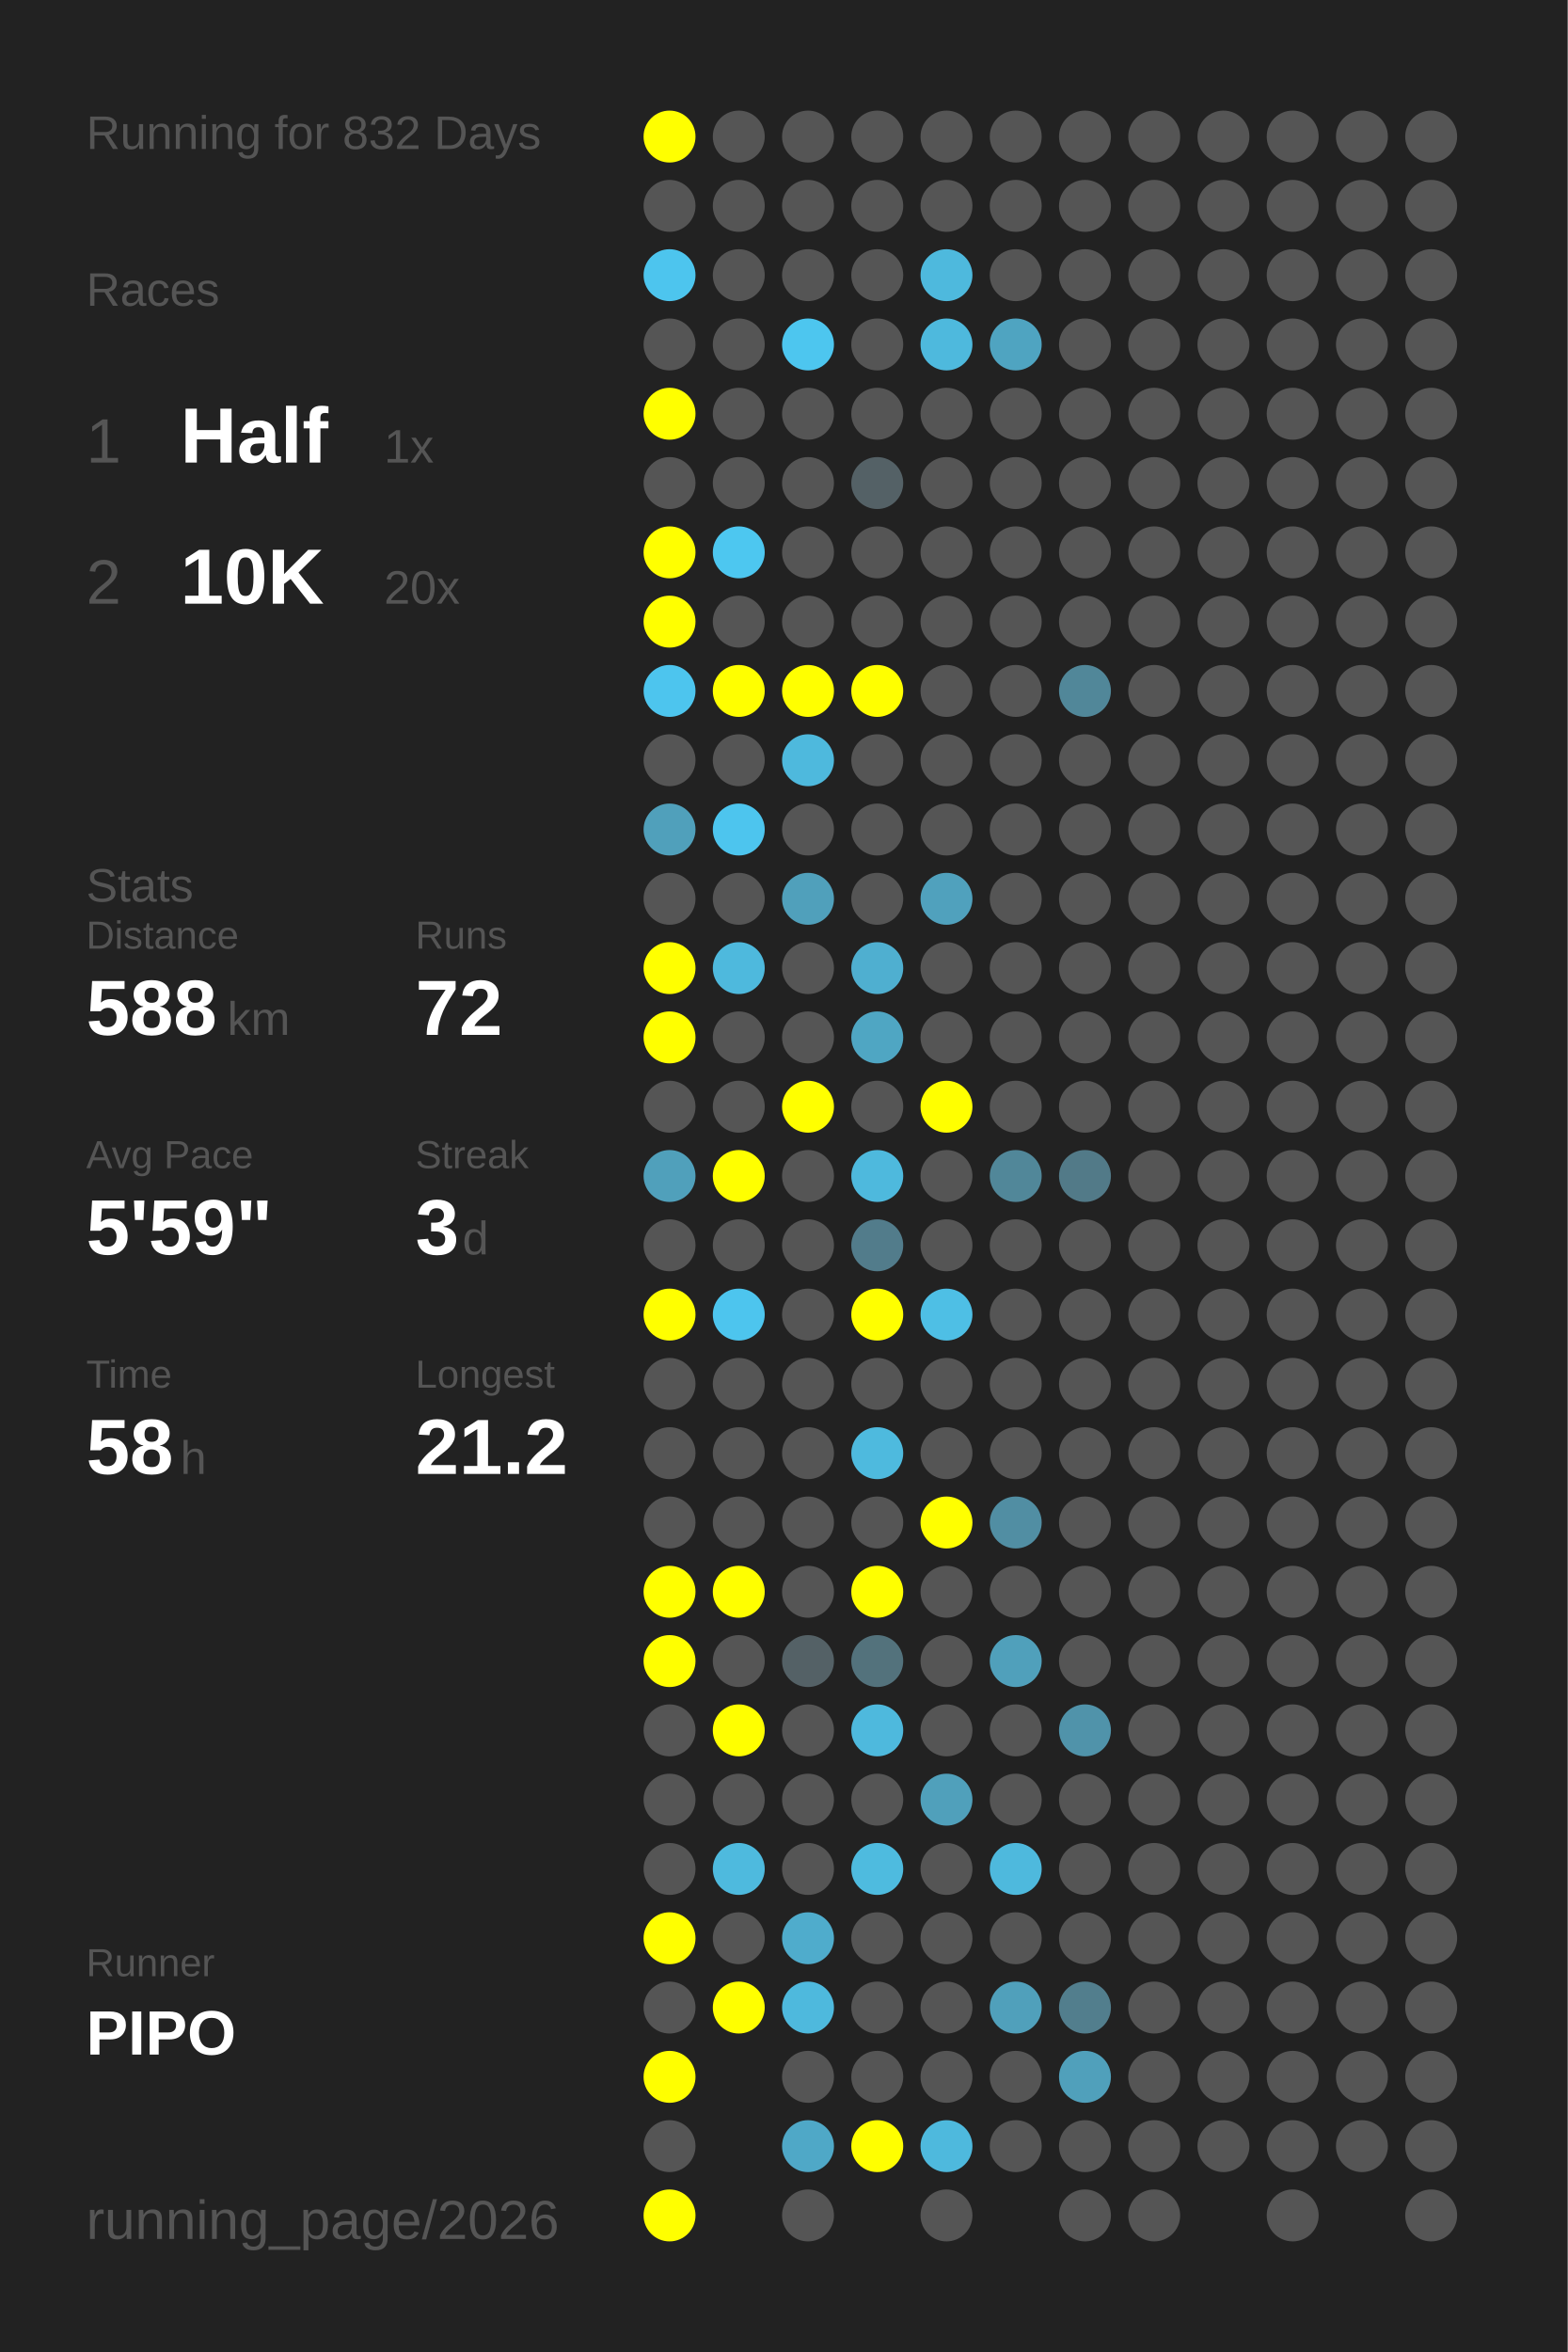
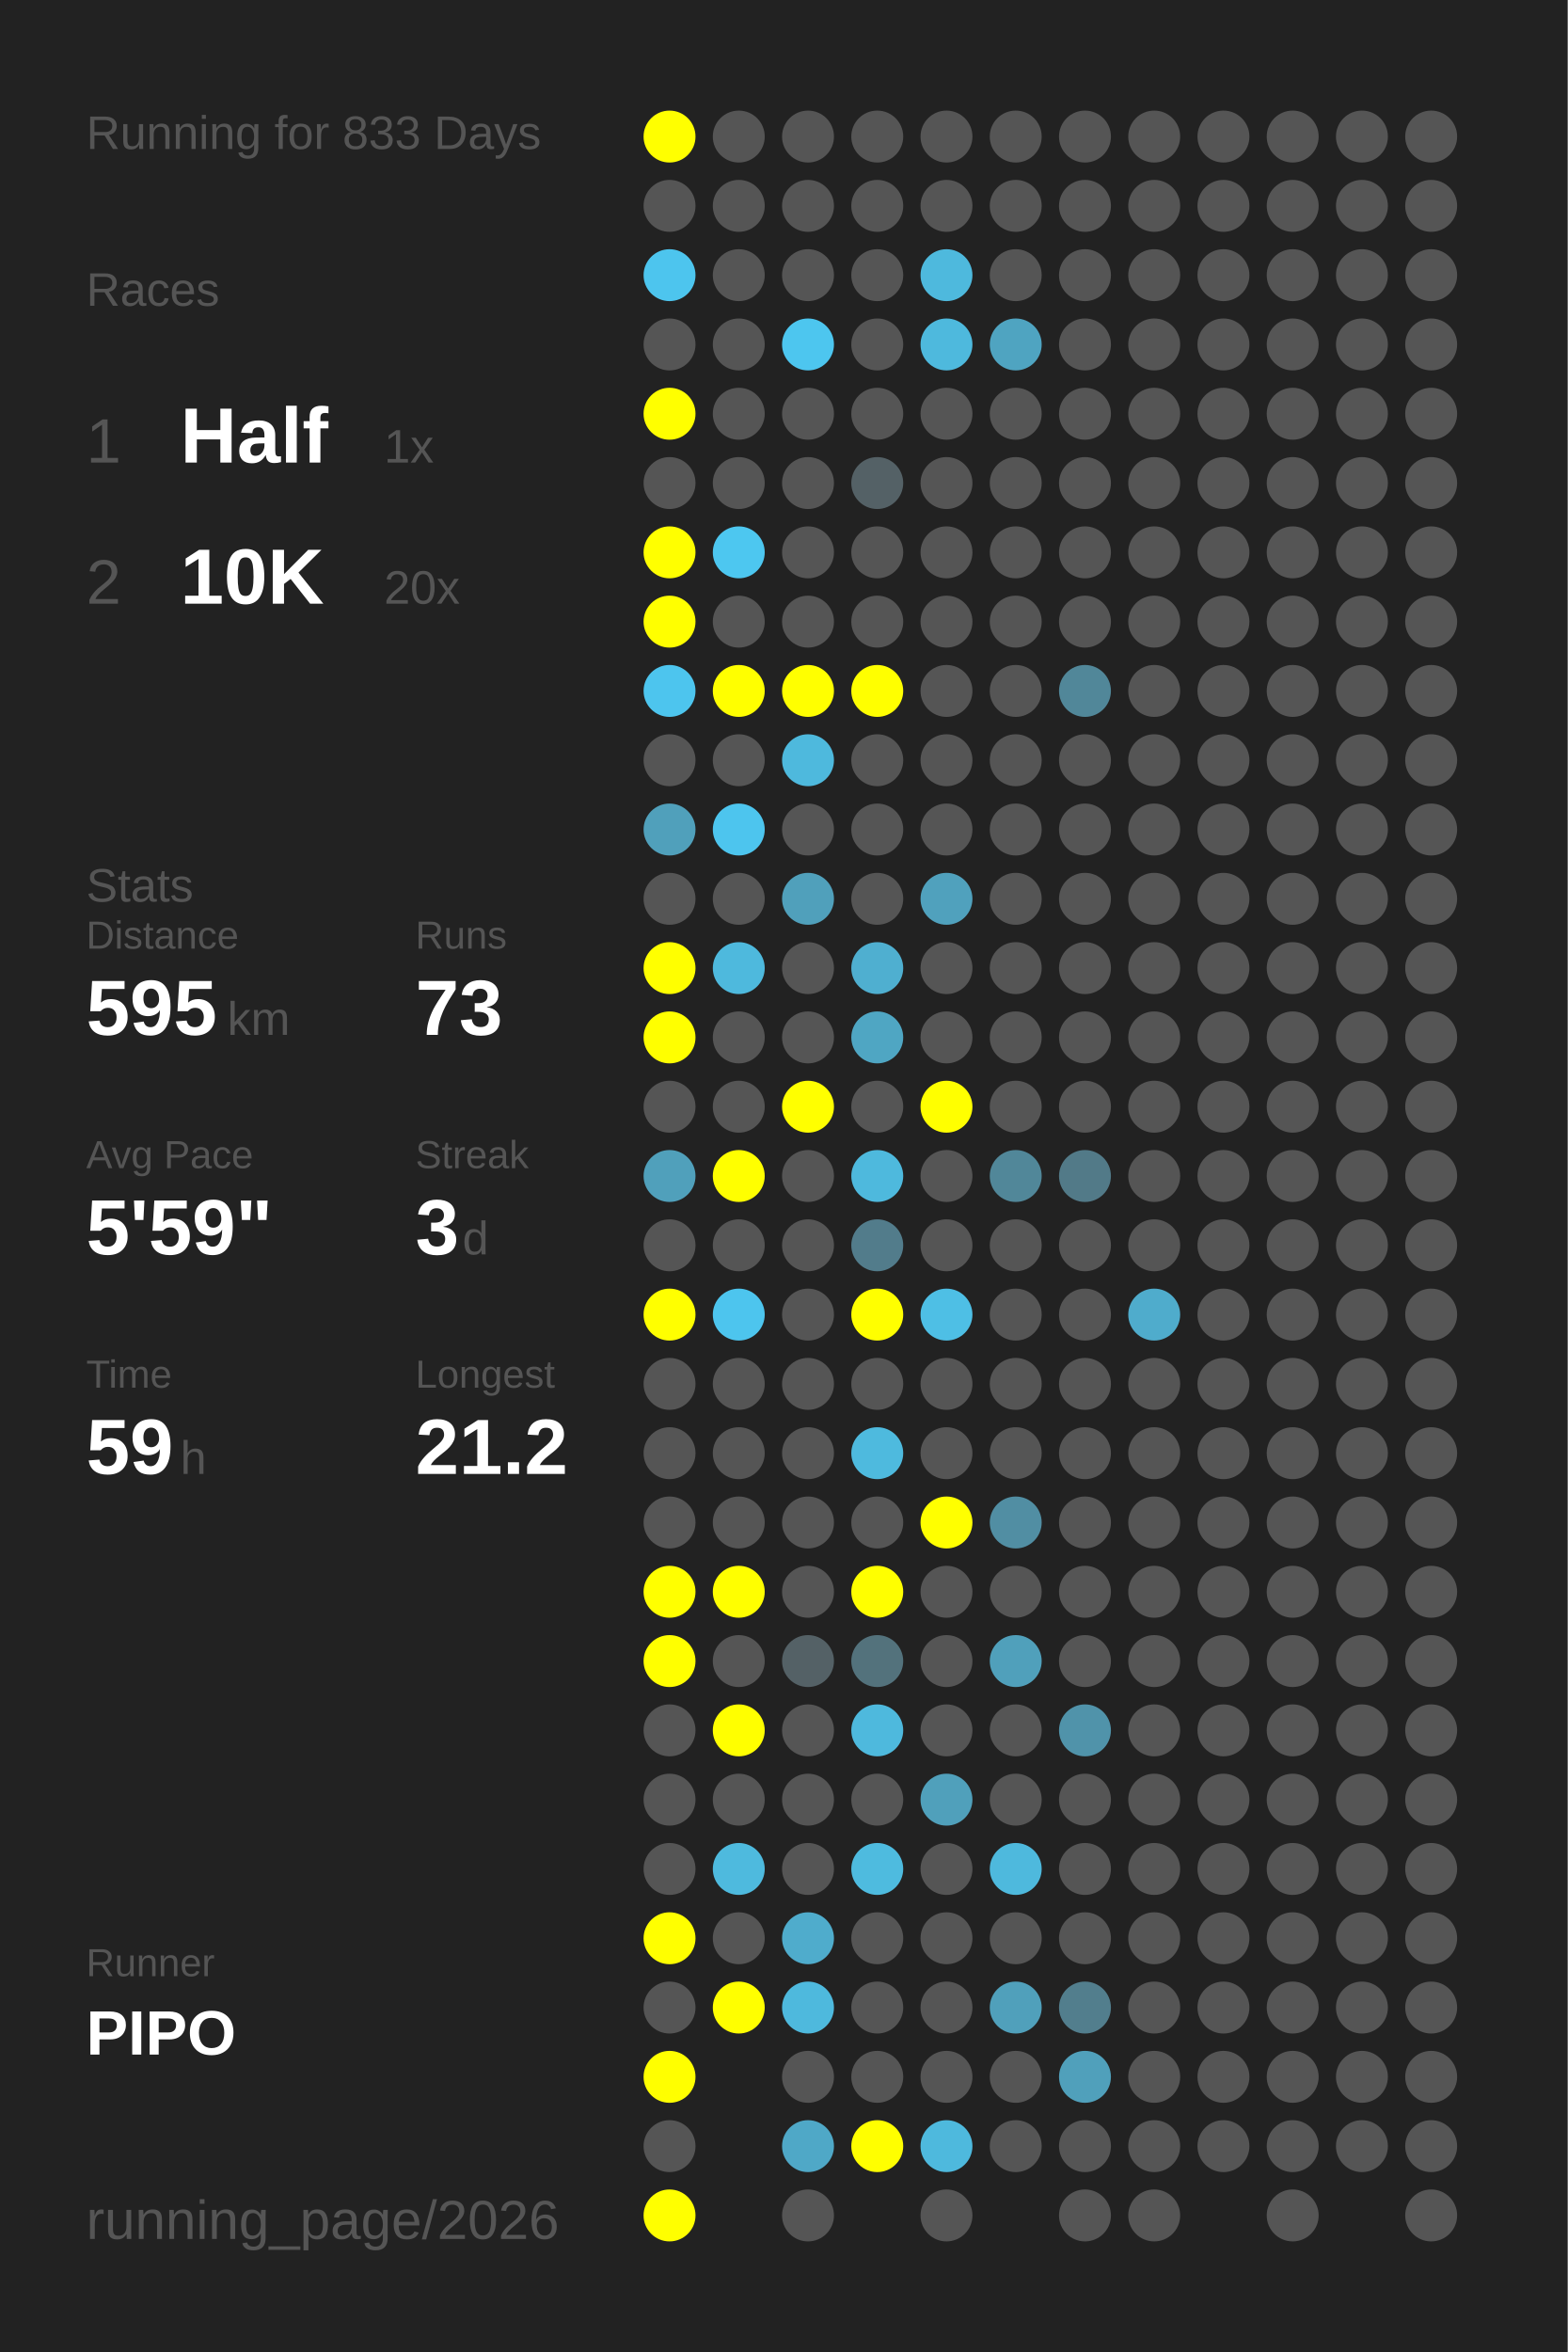
<svg xmlns="http://www.w3.org/2000/svg" baseProfile="full" height="300mm" version="1.1" viewBox="0,0,200,300" width="200mm">
  <defs />
  <rect fill="#222222" height="300" width="200" x="0" y="0" />
-   <text fill="#555555" style="font-size:6px; font-family:Arial;" x="11" y="19">Running for 832 Days</text>
+   <text fill="#555555" style="font-size:6px; font-family:Arial;" x="11" y="19">Running for 833 Days</text>
  <text fill="#555555" style="font-size:6px; font-family:Arial;" x="11" y="39">Races</text>
  <text fill="#555555" style="font-size:8px; font-family:Arial;" x="11" y="59">1</text>
  <text fill="#FFFFFF" style="font-size:10px; font-family:Arial; font-weight:bold;" x="23" y="59">Half</text>
  <text fill="#555555" style="font-size:6px; font-family:Arial;" x="49" y="59">1x</text>
  <text fill="#555555" style="font-size:8px; font-family:Arial;" x="11" y="77">2</text>
  <text fill="#FFFFFF" style="font-size:10px; font-family:Arial; font-weight:bold;" x="23" y="77">10K</text>
  <text fill="#555555" style="font-size:6px; font-family:Arial;" x="49" y="77">20x</text>
  <text fill="#555555" style="font-size:6px; font-family:Arial;" x="11" y="115">Stats</text>
  <text fill="#555555" style="font-size:5px; font-family:Arial;" x="11" y="121">Distance</text>
-   <text fill="#FFFFFF" style="font-size:10px; font-family:Arial; font-weight:bold;" x="11" y="132">588</text>
+   <text fill="#FFFFFF" style="font-size:10px; font-family:Arial; font-weight:bold;" x="11" y="132">595</text>
  <text fill="#555555" style="font-size:6px; font-family:Arial;" x="29" y="132">km</text>
  <text fill="#555555" style="font-size:5px; font-family:Arial;" x="53" y="121">Runs</text>
-   <text fill="#FFFFFF" style="font-size:10px; font-family:Arial; font-weight:bold;" x="53" y="132">72</text>
+   <text fill="#FFFFFF" style="font-size:10px; font-family:Arial; font-weight:bold;" x="53" y="132">73</text>
  <text fill="#555555" style="font-size:5px; font-family:Arial;" x="11" y="149">Avg Pace</text>
  <text fill="#FFFFFF" style="font-size:10px; font-family:Arial; font-weight:bold;" x="11" y="160">5'59"</text>
  <text fill="#555555" style="font-size:5px; font-family:Arial;" x="53" y="149">Streak</text>
  <text fill="#FFFFFF" style="font-size:10px; font-family:Arial; font-weight:bold;" x="53" y="160">3</text>
  <text fill="#555555" style="font-size:6px; font-family:Arial;" x="59" y="160">d</text>
  <text fill="#555555" style="font-size:5px; font-family:Arial;" x="11" y="177">Time</text>
-   <text fill="#FFFFFF" style="font-size:10px; font-family:Arial; font-weight:bold;" x="11" y="188">58</text>
+   <text fill="#FFFFFF" style="font-size:10px; font-family:Arial; font-weight:bold;" x="11" y="188">59</text>
  <text fill="#555555" style="font-size:6px; font-family:Arial;" x="23" y="188">h</text>
  <text fill="#555555" style="font-size:5px; font-family:Arial;" x="53" y="177">Longest</text>
  <text fill="#FFFFFF" style="font-size:10px; font-family:Arial; font-weight:bold;" x="53" y="188">21.2</text>
  <text fill="#555555" style="font-size:5px; font-family:Arial;" x="11" y="252.065">Runner</text>
  <text fill="#FFFFFF" style="font-size:8px; font-family:Arial; font-weight:bold;" x="11" y="262.065">PIPO</text>
  <text fill="#555555" style="font-size:7px; font-family:Arial;" x="11" y="285.581">running_page/2026</text>
  <circle cx="85.417" cy="17.419" fill="#FFFF00" r="3.312" />
  <circle cx="85.417" cy="26.258" fill="#555555" r="3.312" />
  <circle cx="85.417" cy="35.097" fill="#4dc5ee" r="3.312" />
  <circle cx="85.417" cy="43.935" fill="#555555" r="3.312" />
  <circle cx="85.417" cy="52.774" fill="#FFFF00" r="3.312" />
  <circle cx="85.417" cy="61.613" fill="#555555" r="3.312" />
  <circle cx="85.417" cy="70.452" fill="#FFFF00" r="3.312" />
  <circle cx="85.417" cy="79.29" fill="#FFFF00" r="3.312" />
  <circle cx="85.417" cy="88.129" fill="#4dc5ee" r="3.312" />
  <circle cx="85.417" cy="96.968" fill="#555555" r="3.312" />
  <circle cx="85.417" cy="105.806" fill="#50a0bb" r="3.312" />
  <circle cx="85.417" cy="114.645" fill="#555555" r="3.312" />
  <circle cx="85.417" cy="123.484" fill="#FFFF00" r="3.312" />
  <circle cx="85.417" cy="132.323" fill="#FFFF00" r="3.312" />
  <circle cx="85.417" cy="141.161" fill="#555555" r="3.312" />
  <circle cx="85.417" cy="150" fill="#50a0bb" r="3.312" />
  <circle cx="85.417" cy="158.839" fill="#555555" r="3.312" />
  <circle cx="85.417" cy="167.677" fill="#FFFF00" r="3.312" />
  <circle cx="85.417" cy="176.516" fill="#555555" r="3.312" />
  <circle cx="85.417" cy="185.355" fill="#555555" r="3.312" />
  <circle cx="85.417" cy="194.194" fill="#555555" r="3.312" />
  <circle cx="85.417" cy="203.032" fill="#FFFF00" r="3.312" />
  <circle cx="85.417" cy="211.871" fill="#FFFF00" r="3.312" />
  <circle cx="85.417" cy="220.71" fill="#555555" r="3.312" />
  <circle cx="85.417" cy="229.548" fill="#555555" r="3.312" />
  <circle cx="85.417" cy="238.387" fill="#555555" r="3.312" />
  <circle cx="85.417" cy="247.226" fill="#FFFF00" r="3.312" />
  <circle cx="85.417" cy="256.065" fill="#555555" r="3.312" />
  <circle cx="85.417" cy="264.903" fill="#FFFF00" r="3.312" />
  <circle cx="85.417" cy="273.742" fill="#555555" r="3.312" />
  <circle cx="85.417" cy="282.581" fill="#FFFF00" r="3.312" />
  <circle cx="94.25" cy="17.419" fill="#555555" r="3.312" />
  <circle cx="94.25" cy="26.258" fill="#555555" r="3.312" />
  <circle cx="94.25" cy="35.097" fill="#555555" r="3.312" />
  <circle cx="94.25" cy="43.935" fill="#555555" r="3.312" />
  <circle cx="94.25" cy="52.774" fill="#555555" r="3.312" />
  <circle cx="94.25" cy="61.613" fill="#555555" r="3.312" />
  <circle cx="94.25" cy="70.452" fill="#4dc7f0" r="3.312" />
  <circle cx="94.25" cy="79.29" fill="#555555" r="3.312" />
  <circle cx="94.25" cy="88.129" fill="#FFFF00" r="3.312" />
  <circle cx="94.25" cy="96.968" fill="#555555" r="3.312" />
  <circle cx="94.25" cy="105.806" fill="#4dc5ee" r="3.312" />
  <circle cx="94.25" cy="114.645" fill="#555555" r="3.312" />
  <circle cx="94.25" cy="123.484" fill="#4eb9dd" r="3.312" />
  <circle cx="94.25" cy="132.323" fill="#555555" r="3.312" />
  <circle cx="94.25" cy="141.161" fill="#555555" r="3.312" />
  <circle cx="94.25" cy="150" fill="#FFFF00" r="3.312" />
  <circle cx="94.25" cy="158.839" fill="#555555" r="3.312" />
  <circle cx="94.25" cy="167.677" fill="#4dc5ee" r="3.312" />
  <circle cx="94.25" cy="176.516" fill="#555555" r="3.312" />
  <circle cx="94.25" cy="185.355" fill="#555555" r="3.312" />
  <circle cx="94.25" cy="194.194" fill="#555555" r="3.312" />
  <circle cx="94.25" cy="203.032" fill="#FFFF00" r="3.312" />
  <circle cx="94.25" cy="211.871" fill="#555555" r="3.312" />
  <circle cx="94.25" cy="220.71" fill="#FFFF00" r="3.312" />
  <circle cx="94.25" cy="229.548" fill="#555555" r="3.312" />
  <circle cx="94.25" cy="238.387" fill="#4ebade" r="3.312" />
  <circle cx="94.25" cy="247.226" fill="#555555" r="3.312" />
  <circle cx="94.25" cy="256.065" fill="#FFFF00" r="3.312" />
  <circle cx="103.083" cy="17.419" fill="#555555" r="3.312" />
  <circle cx="103.083" cy="26.258" fill="#555555" r="3.312" />
  <circle cx="103.083" cy="35.097" fill="#555555" r="3.312" />
  <circle cx="103.083" cy="43.935" fill="#4dc6ef" r="3.312" />
  <circle cx="103.083" cy="52.774" fill="#555555" r="3.312" />
  <circle cx="103.083" cy="61.613" fill="#555555" r="3.312" />
  <circle cx="103.083" cy="70.452" fill="#555555" r="3.312" />
  <circle cx="103.083" cy="79.29" fill="#555555" r="3.312" />
  <circle cx="103.083" cy="88.129" fill="#FFFF00" r="3.312" />
  <circle cx="103.083" cy="96.968" fill="#4eb9dd" r="3.312" />
  <circle cx="103.083" cy="105.806" fill="#555555" r="3.312" />
  <circle cx="103.083" cy="114.645" fill="#50a0bb" r="3.312" />
  <circle cx="103.083" cy="123.484" fill="#555555" r="3.312" />
  <circle cx="103.083" cy="132.323" fill="#555555" r="3.312" />
  <circle cx="103.083" cy="141.161" fill="#FFFF00" r="3.312" />
  <circle cx="103.083" cy="150" fill="#555555" r="3.312" />
  <circle cx="103.083" cy="158.839" fill="#555555" r="3.312" />
  <circle cx="103.083" cy="167.677" fill="#555555" r="3.312" />
  <circle cx="103.083" cy="176.516" fill="#555555" r="3.312" />
  <circle cx="103.083" cy="185.355" fill="#555555" r="3.312" />
  <circle cx="103.083" cy="194.194" fill="#555555" r="3.312" />
  <circle cx="103.083" cy="203.032" fill="#555555" r="3.312" />
  <circle cx="103.083" cy="211.871" fill="#546166" r="3.312" />
  <circle cx="103.083" cy="220.71" fill="#555555" r="3.312" />
  <circle cx="103.083" cy="229.548" fill="#555555" r="3.312" />
  <circle cx="103.083" cy="238.387" fill="#555555" r="3.312" />
  <circle cx="103.083" cy="247.226" fill="#4faccc" r="3.312" />
  <circle cx="103.083" cy="256.065" fill="#4eb9dd" r="3.312" />
  <circle cx="103.083" cy="264.903" fill="#555555" r="3.312" />
  <circle cx="103.083" cy="273.742" fill="#4fa8c7" r="3.312" />
  <circle cx="103.083" cy="282.581" fill="#555555" r="3.312" />
  <circle cx="111.917" cy="17.419" fill="#555555" r="3.312" />
  <circle cx="111.917" cy="26.258" fill="#555555" r="3.312" />
  <circle cx="111.917" cy="35.097" fill="#555555" r="3.312" />
  <circle cx="111.917" cy="43.935" fill="#555555" r="3.312" />
  <circle cx="111.917" cy="52.774" fill="#555555" r="3.312" />
  <circle cx="111.917" cy="61.613" fill="#546166" r="3.312" />
  <circle cx="111.917" cy="70.452" fill="#555555" r="3.312" />
  <circle cx="111.917" cy="79.29" fill="#555555" r="3.312" />
  <circle cx="111.917" cy="88.129" fill="#FFFF00" r="3.312" />
  <circle cx="111.917" cy="96.968" fill="#555555" r="3.312" />
  <circle cx="111.917" cy="105.806" fill="#555555" r="3.312" />
  <circle cx="111.917" cy="114.645" fill="#555555" r="3.312" />
  <circle cx="111.917" cy="123.484" fill="#4fafd0" r="3.312" />
  <circle cx="111.917" cy="132.323" fill="#4fa6c3" r="3.312" />
  <circle cx="111.917" cy="141.161" fill="#555555" r="3.312" />
  <circle cx="111.917" cy="150" fill="#4eb9dd" r="3.312" />
  <circle cx="111.917" cy="158.839" fill="#527c8b" r="3.312" />
  <circle cx="111.917" cy="167.677" fill="#FFFF00" r="3.312" />
  <circle cx="111.917" cy="176.516" fill="#555555" r="3.312" />
  <circle cx="111.917" cy="185.355" fill="#4ebade" r="3.312" />
  <circle cx="111.917" cy="194.194" fill="#555555" r="3.312" />
  <circle cx="111.917" cy="203.032" fill="#FFFF00" r="3.312" />
  <circle cx="111.917" cy="211.871" fill="#53727c" r="3.312" />
  <circle cx="111.917" cy="220.71" fill="#4eb9dd" r="3.312" />
  <circle cx="111.917" cy="229.548" fill="#555555" r="3.312" />
  <circle cx="111.917" cy="238.387" fill="#4ebbdf" r="3.312" />
  <circle cx="111.917" cy="247.226" fill="#555555" r="3.312" />
  <circle cx="111.917" cy="256.065" fill="#555555" r="3.312" />
  <circle cx="111.917" cy="264.903" fill="#555555" r="3.312" />
  <circle cx="111.917" cy="273.742" fill="#FFFF00" r="3.312" />
  <circle cx="120.75" cy="17.419" fill="#555555" r="3.312" />
  <circle cx="120.75" cy="26.258" fill="#555555" r="3.312" />
  <circle cx="120.75" cy="35.097" fill="#4eb9dd" r="3.312" />
  <circle cx="120.75" cy="43.935" fill="#4eb9dd" r="3.312" />
  <circle cx="120.75" cy="52.774" fill="#555555" r="3.312" />
  <circle cx="120.75" cy="61.613" fill="#555555" r="3.312" />
  <circle cx="120.75" cy="70.452" fill="#555555" r="3.312" />
  <circle cx="120.75" cy="79.29" fill="#555555" r="3.312" />
  <circle cx="120.75" cy="88.129" fill="#555555" r="3.312" />
  <circle cx="120.75" cy="96.968" fill="#555555" r="3.312" />
  <circle cx="120.75" cy="105.806" fill="#555555" r="3.312" />
  <circle cx="120.75" cy="114.645" fill="#50a1bd" r="3.312" />
  <circle cx="120.75" cy="123.484" fill="#555555" r="3.312" />
  <circle cx="120.75" cy="132.323" fill="#555555" r="3.312" />
  <circle cx="120.75" cy="141.161" fill="#FFFF00" r="3.312" />
  <circle cx="120.75" cy="150" fill="#555555" r="3.312" />
  <circle cx="120.75" cy="158.839" fill="#555555" r="3.312" />
  <circle cx="120.75" cy="167.677" fill="#4ebfe5" r="3.312" />
  <circle cx="120.75" cy="176.516" fill="#555555" r="3.312" />
  <circle cx="120.75" cy="185.355" fill="#555555" r="3.312" />
  <circle cx="120.75" cy="194.194" fill="#FFFF00" r="3.312" />
  <circle cx="120.75" cy="203.032" fill="#555555" r="3.312" />
  <circle cx="120.75" cy="211.871" fill="#555555" r="3.312" />
  <circle cx="120.75" cy="220.71" fill="#555555" r="3.312" />
  <circle cx="120.75" cy="229.548" fill="#50a0bb" r="3.312" />
  <circle cx="120.75" cy="238.387" fill="#555555" r="3.312" />
  <circle cx="120.75" cy="247.226" fill="#555555" r="3.312" />
  <circle cx="120.75" cy="256.065" fill="#555555" r="3.312" />
  <circle cx="120.75" cy="264.903" fill="#555555" r="3.312" />
  <circle cx="120.75" cy="273.742" fill="#4eb9dd" r="3.312" />
  <circle cx="120.75" cy="282.581" fill="#555555" r="3.312" />
  <circle cx="129.583" cy="17.419" fill="#555555" r="3.312" />
  <circle cx="129.583" cy="26.258" fill="#555555" r="3.312" />
  <circle cx="129.583" cy="35.097" fill="#555555" r="3.312" />
  <circle cx="129.583" cy="43.935" fill="#4fa4c1" r="3.312" />
  <circle cx="129.583" cy="52.774" fill="#555555" r="3.312" />
  <circle cx="129.583" cy="61.613" fill="#555555" r="3.312" />
  <circle cx="129.583" cy="70.452" fill="#555555" r="3.312" />
  <circle cx="129.583" cy="79.29" fill="#555555" r="3.312" />
  <circle cx="129.583" cy="88.129" fill="#555555" r="3.312" />
  <circle cx="129.583" cy="96.968" fill="#555555" r="3.312" />
  <circle cx="129.583" cy="105.806" fill="#555555" r="3.312" />
  <circle cx="129.583" cy="114.645" fill="#555555" r="3.312" />
  <circle cx="129.583" cy="123.484" fill="#555555" r="3.312" />
  <circle cx="129.583" cy="132.323" fill="#555555" r="3.312" />
  <circle cx="129.583" cy="141.161" fill="#555555" r="3.312" />
  <circle cx="129.583" cy="150" fill="#518799" r="3.312" />
  <circle cx="129.583" cy="158.839" fill="#555555" r="3.312" />
  <circle cx="129.583" cy="167.677" fill="#555555" r="3.312" />
  <circle cx="129.583" cy="176.516" fill="#555555" r="3.312" />
  <circle cx="129.583" cy="185.355" fill="#555555" r="3.312" />
  <circle cx="129.583" cy="194.194" fill="#518ea3" r="3.312" />
  <circle cx="129.583" cy="203.032" fill="#555555" r="3.312" />
  <circle cx="129.583" cy="211.871" fill="#50a0bb" r="3.312" />
  <circle cx="129.583" cy="220.71" fill="#555555" r="3.312" />
  <circle cx="129.583" cy="229.548" fill="#555555" r="3.312" />
  <circle cx="129.583" cy="238.387" fill="#4eb9dd" r="3.312" />
  <circle cx="129.583" cy="247.226" fill="#555555" r="3.312" />
  <circle cx="129.583" cy="256.065" fill="#50a0bb" r="3.312" />
  <circle cx="129.583" cy="264.903" fill="#555555" r="3.312" />
  <circle cx="129.583" cy="273.742" fill="#555555" r="3.312" />
  <circle cx="138.417" cy="17.419" fill="#555555" r="3.312" />
  <circle cx="138.417" cy="26.258" fill="#555555" r="3.312" />
  <circle cx="138.417" cy="35.097" fill="#555555" r="3.312" />
  <circle cx="138.417" cy="43.935" fill="#555555" r="3.312" />
  <circle cx="138.417" cy="52.774" fill="#555555" r="3.312" />
  <circle cx="138.417" cy="61.613" fill="#555555" r="3.312" />
  <circle cx="138.417" cy="70.452" fill="#555555" r="3.312" />
  <circle cx="138.417" cy="79.29" fill="#555555" r="3.312" />
  <circle cx="138.417" cy="88.129" fill="#518799" r="3.312" />
  <circle cx="138.417" cy="96.968" fill="#555555" r="3.312" />
  <circle cx="138.417" cy="105.806" fill="#555555" r="3.312" />
  <circle cx="138.417" cy="114.645" fill="#555555" r="3.312" />
  <circle cx="138.417" cy="123.484" fill="#555555" r="3.312" />
  <circle cx="138.417" cy="132.323" fill="#555555" r="3.312" />
  <circle cx="138.417" cy="141.161" fill="#555555" r="3.312" />
  <circle cx="138.417" cy="150" fill="#527a88" r="3.312" />
  <circle cx="138.417" cy="158.839" fill="#555555" r="3.312" />
  <circle cx="138.417" cy="167.677" fill="#555555" r="3.312" />
  <circle cx="138.417" cy="176.516" fill="#555555" r="3.312" />
  <circle cx="138.417" cy="185.355" fill="#555555" r="3.312" />
  <circle cx="138.417" cy="194.194" fill="#555555" r="3.312" />
  <circle cx="138.417" cy="203.032" fill="#555555" r="3.312" />
  <circle cx="138.417" cy="211.871" fill="#555555" r="3.312" />
  <circle cx="138.417" cy="220.71" fill="#5093aa" r="3.312" />
  <circle cx="138.417" cy="229.548" fill="#555555" r="3.312" />
  <circle cx="138.417" cy="238.387" fill="#555555" r="3.312" />
  <circle cx="138.417" cy="247.226" fill="#555555" r="3.312" />
  <circle cx="138.417" cy="256.065" fill="#527e8d" r="3.312" />
  <circle cx="138.417" cy="264.903" fill="#50a0bb" r="3.312" />
  <circle cx="138.417" cy="273.742" fill="#555555" r="3.312" />
  <circle cx="138.417" cy="282.581" fill="#555555" r="3.312" />
  <circle cx="147.25" cy="17.419" fill="#555555" r="3.312" />
  <circle cx="147.25" cy="26.258" fill="#555555" r="3.312" />
  <circle cx="147.25" cy="35.097" fill="#555555" r="3.312" />
  <circle cx="147.25" cy="43.935" fill="#555555" r="3.312" />
  <circle cx="147.25" cy="52.774" fill="#555555" r="3.312" />
  <circle cx="147.25" cy="61.613" fill="#555555" r="3.312" />
  <circle cx="147.25" cy="70.452" fill="#555555" r="3.312" />
  <circle cx="147.25" cy="79.29" fill="#555555" r="3.312" />
  <circle cx="147.25" cy="88.129" fill="#555555" r="3.312" />
  <circle cx="147.25" cy="96.968" fill="#555555" r="3.312" />
  <circle cx="147.25" cy="105.806" fill="#555555" r="3.312" />
  <circle cx="147.25" cy="114.645" fill="#555555" r="3.312" />
  <circle cx="147.25" cy="123.484" fill="#555555" r="3.312" />
  <circle cx="147.25" cy="132.323" fill="#555555" r="3.312" />
  <circle cx="147.25" cy="141.161" fill="#555555" r="3.312" />
  <circle cx="147.25" cy="150" fill="#555555" r="3.312" />
  <circle cx="147.25" cy="158.839" fill="#555555" r="3.312" />
-   <circle cx="147.25" cy="167.677" fill="#555555" r="3.312" />
+   <circle cx="147.25" cy="167.677" fill="#4faccc" r="3.312" />
  <circle cx="147.25" cy="176.516" fill="#555555" r="3.312" />
  <circle cx="147.25" cy="185.355" fill="#555555" r="3.312" />
  <circle cx="147.25" cy="194.194" fill="#555555" r="3.312" />
  <circle cx="147.25" cy="203.032" fill="#555555" r="3.312" />
  <circle cx="147.25" cy="211.871" fill="#555555" r="3.312" />
  <circle cx="147.25" cy="220.71" fill="#555555" r="3.312" />
  <circle cx="147.25" cy="229.548" fill="#555555" r="3.312" />
  <circle cx="147.25" cy="238.387" fill="#555555" r="3.312" />
  <circle cx="147.25" cy="247.226" fill="#555555" r="3.312" />
  <circle cx="147.25" cy="256.065" fill="#555555" r="3.312" />
  <circle cx="147.25" cy="264.903" fill="#555555" r="3.312" />
  <circle cx="147.25" cy="273.742" fill="#555555" r="3.312" />
  <circle cx="147.25" cy="282.581" fill="#555555" r="3.312" />
  <circle cx="156.083" cy="17.419" fill="#555555" r="3.312" />
  <circle cx="156.083" cy="26.258" fill="#555555" r="3.312" />
  <circle cx="156.083" cy="35.097" fill="#555555" r="3.312" />
  <circle cx="156.083" cy="43.935" fill="#555555" r="3.312" />
  <circle cx="156.083" cy="52.774" fill="#555555" r="3.312" />
  <circle cx="156.083" cy="61.613" fill="#555555" r="3.312" />
  <circle cx="156.083" cy="70.452" fill="#555555" r="3.312" />
  <circle cx="156.083" cy="79.29" fill="#555555" r="3.312" />
  <circle cx="156.083" cy="88.129" fill="#555555" r="3.312" />
  <circle cx="156.083" cy="96.968" fill="#555555" r="3.312" />
  <circle cx="156.083" cy="105.806" fill="#555555" r="3.312" />
  <circle cx="156.083" cy="114.645" fill="#555555" r="3.312" />
  <circle cx="156.083" cy="123.484" fill="#555555" r="3.312" />
  <circle cx="156.083" cy="132.323" fill="#555555" r="3.312" />
  <circle cx="156.083" cy="141.161" fill="#555555" r="3.312" />
  <circle cx="156.083" cy="150" fill="#555555" r="3.312" />
  <circle cx="156.083" cy="158.839" fill="#555555" r="3.312" />
  <circle cx="156.083" cy="167.677" fill="#555555" r="3.312" />
  <circle cx="156.083" cy="176.516" fill="#555555" r="3.312" />
  <circle cx="156.083" cy="185.355" fill="#555555" r="3.312" />
  <circle cx="156.083" cy="194.194" fill="#555555" r="3.312" />
  <circle cx="156.083" cy="203.032" fill="#555555" r="3.312" />
  <circle cx="156.083" cy="211.871" fill="#555555" r="3.312" />
  <circle cx="156.083" cy="220.71" fill="#555555" r="3.312" />
  <circle cx="156.083" cy="229.548" fill="#555555" r="3.312" />
  <circle cx="156.083" cy="238.387" fill="#555555" r="3.312" />
  <circle cx="156.083" cy="247.226" fill="#555555" r="3.312" />
  <circle cx="156.083" cy="256.065" fill="#555555" r="3.312" />
  <circle cx="156.083" cy="264.903" fill="#555555" r="3.312" />
  <circle cx="156.083" cy="273.742" fill="#555555" r="3.312" />
  <circle cx="164.917" cy="17.419" fill="#555555" r="3.312" />
  <circle cx="164.917" cy="26.258" fill="#555555" r="3.312" />
  <circle cx="164.917" cy="35.097" fill="#555555" r="3.312" />
  <circle cx="164.917" cy="43.935" fill="#555555" r="3.312" />
  <circle cx="164.917" cy="52.774" fill="#555555" r="3.312" />
  <circle cx="164.917" cy="61.613" fill="#555555" r="3.312" />
  <circle cx="164.917" cy="70.452" fill="#555555" r="3.312" />
  <circle cx="164.917" cy="79.29" fill="#555555" r="3.312" />
  <circle cx="164.917" cy="88.129" fill="#555555" r="3.312" />
  <circle cx="164.917" cy="96.968" fill="#555555" r="3.312" />
  <circle cx="164.917" cy="105.806" fill="#555555" r="3.312" />
  <circle cx="164.917" cy="114.645" fill="#555555" r="3.312" />
  <circle cx="164.917" cy="123.484" fill="#555555" r="3.312" />
  <circle cx="164.917" cy="132.323" fill="#555555" r="3.312" />
  <circle cx="164.917" cy="141.161" fill="#555555" r="3.312" />
  <circle cx="164.917" cy="150" fill="#555555" r="3.312" />
  <circle cx="164.917" cy="158.839" fill="#555555" r="3.312" />
  <circle cx="164.917" cy="167.677" fill="#555555" r="3.312" />
  <circle cx="164.917" cy="176.516" fill="#555555" r="3.312" />
  <circle cx="164.917" cy="185.355" fill="#555555" r="3.312" />
  <circle cx="164.917" cy="194.194" fill="#555555" r="3.312" />
  <circle cx="164.917" cy="203.032" fill="#555555" r="3.312" />
  <circle cx="164.917" cy="211.871" fill="#555555" r="3.312" />
  <circle cx="164.917" cy="220.71" fill="#555555" r="3.312" />
  <circle cx="164.917" cy="229.548" fill="#555555" r="3.312" />
  <circle cx="164.917" cy="238.387" fill="#555555" r="3.312" />
  <circle cx="164.917" cy="247.226" fill="#555555" r="3.312" />
  <circle cx="164.917" cy="256.065" fill="#555555" r="3.312" />
  <circle cx="164.917" cy="264.903" fill="#555555" r="3.312" />
  <circle cx="164.917" cy="273.742" fill="#555555" r="3.312" />
  <circle cx="164.917" cy="282.581" fill="#555555" r="3.312" />
  <circle cx="173.75" cy="17.419" fill="#555555" r="3.312" />
  <circle cx="173.75" cy="26.258" fill="#555555" r="3.312" />
  <circle cx="173.75" cy="35.097" fill="#555555" r="3.312" />
  <circle cx="173.75" cy="43.935" fill="#555555" r="3.312" />
  <circle cx="173.75" cy="52.774" fill="#555555" r="3.312" />
  <circle cx="173.75" cy="61.613" fill="#555555" r="3.312" />
  <circle cx="173.75" cy="70.452" fill="#555555" r="3.312" />
  <circle cx="173.75" cy="79.29" fill="#555555" r="3.312" />
  <circle cx="173.75" cy="88.129" fill="#555555" r="3.312" />
  <circle cx="173.75" cy="96.968" fill="#555555" r="3.312" />
  <circle cx="173.75" cy="105.806" fill="#555555" r="3.312" />
  <circle cx="173.75" cy="114.645" fill="#555555" r="3.312" />
  <circle cx="173.75" cy="123.484" fill="#555555" r="3.312" />
  <circle cx="173.75" cy="132.323" fill="#555555" r="3.312" />
  <circle cx="173.75" cy="141.161" fill="#555555" r="3.312" />
  <circle cx="173.75" cy="150" fill="#555555" r="3.312" />
  <circle cx="173.75" cy="158.839" fill="#555555" r="3.312" />
  <circle cx="173.75" cy="167.677" fill="#555555" r="3.312" />
  <circle cx="173.75" cy="176.516" fill="#555555" r="3.312" />
  <circle cx="173.75" cy="185.355" fill="#555555" r="3.312" />
  <circle cx="173.75" cy="194.194" fill="#555555" r="3.312" />
  <circle cx="173.75" cy="203.032" fill="#555555" r="3.312" />
  <circle cx="173.75" cy="211.871" fill="#555555" r="3.312" />
  <circle cx="173.75" cy="220.71" fill="#555555" r="3.312" />
  <circle cx="173.75" cy="229.548" fill="#555555" r="3.312" />
  <circle cx="173.75" cy="238.387" fill="#555555" r="3.312" />
  <circle cx="173.75" cy="247.226" fill="#555555" r="3.312" />
  <circle cx="173.75" cy="256.065" fill="#555555" r="3.312" />
  <circle cx="173.75" cy="264.903" fill="#555555" r="3.312" />
  <circle cx="173.75" cy="273.742" fill="#555555" r="3.312" />
  <circle cx="182.583" cy="17.419" fill="#555555" r="3.312" />
  <circle cx="182.583" cy="26.258" fill="#555555" r="3.312" />
  <circle cx="182.583" cy="35.097" fill="#555555" r="3.312" />
  <circle cx="182.583" cy="43.935" fill="#555555" r="3.312" />
  <circle cx="182.583" cy="52.774" fill="#555555" r="3.312" />
  <circle cx="182.583" cy="61.613" fill="#555555" r="3.312" />
  <circle cx="182.583" cy="70.452" fill="#555555" r="3.312" />
  <circle cx="182.583" cy="79.29" fill="#555555" r="3.312" />
  <circle cx="182.583" cy="88.129" fill="#555555" r="3.312" />
  <circle cx="182.583" cy="96.968" fill="#555555" r="3.312" />
  <circle cx="182.583" cy="105.806" fill="#555555" r="3.312" />
  <circle cx="182.583" cy="114.645" fill="#555555" r="3.312" />
  <circle cx="182.583" cy="123.484" fill="#555555" r="3.312" />
  <circle cx="182.583" cy="132.323" fill="#555555" r="3.312" />
  <circle cx="182.583" cy="141.161" fill="#555555" r="3.312" />
  <circle cx="182.583" cy="150" fill="#555555" r="3.312" />
  <circle cx="182.583" cy="158.839" fill="#555555" r="3.312" />
  <circle cx="182.583" cy="167.677" fill="#555555" r="3.312" />
  <circle cx="182.583" cy="176.516" fill="#555555" r="3.312" />
  <circle cx="182.583" cy="185.355" fill="#555555" r="3.312" />
  <circle cx="182.583" cy="194.194" fill="#555555" r="3.312" />
  <circle cx="182.583" cy="203.032" fill="#555555" r="3.312" />
  <circle cx="182.583" cy="211.871" fill="#555555" r="3.312" />
  <circle cx="182.583" cy="220.71" fill="#555555" r="3.312" />
  <circle cx="182.583" cy="229.548" fill="#555555" r="3.312" />
  <circle cx="182.583" cy="238.387" fill="#555555" r="3.312" />
  <circle cx="182.583" cy="247.226" fill="#555555" r="3.312" />
  <circle cx="182.583" cy="256.065" fill="#555555" r="3.312" />
  <circle cx="182.583" cy="264.903" fill="#555555" r="3.312" />
  <circle cx="182.583" cy="273.742" fill="#555555" r="3.312" />
  <circle cx="182.583" cy="282.581" fill="#555555" r="3.312" />
</svg>
